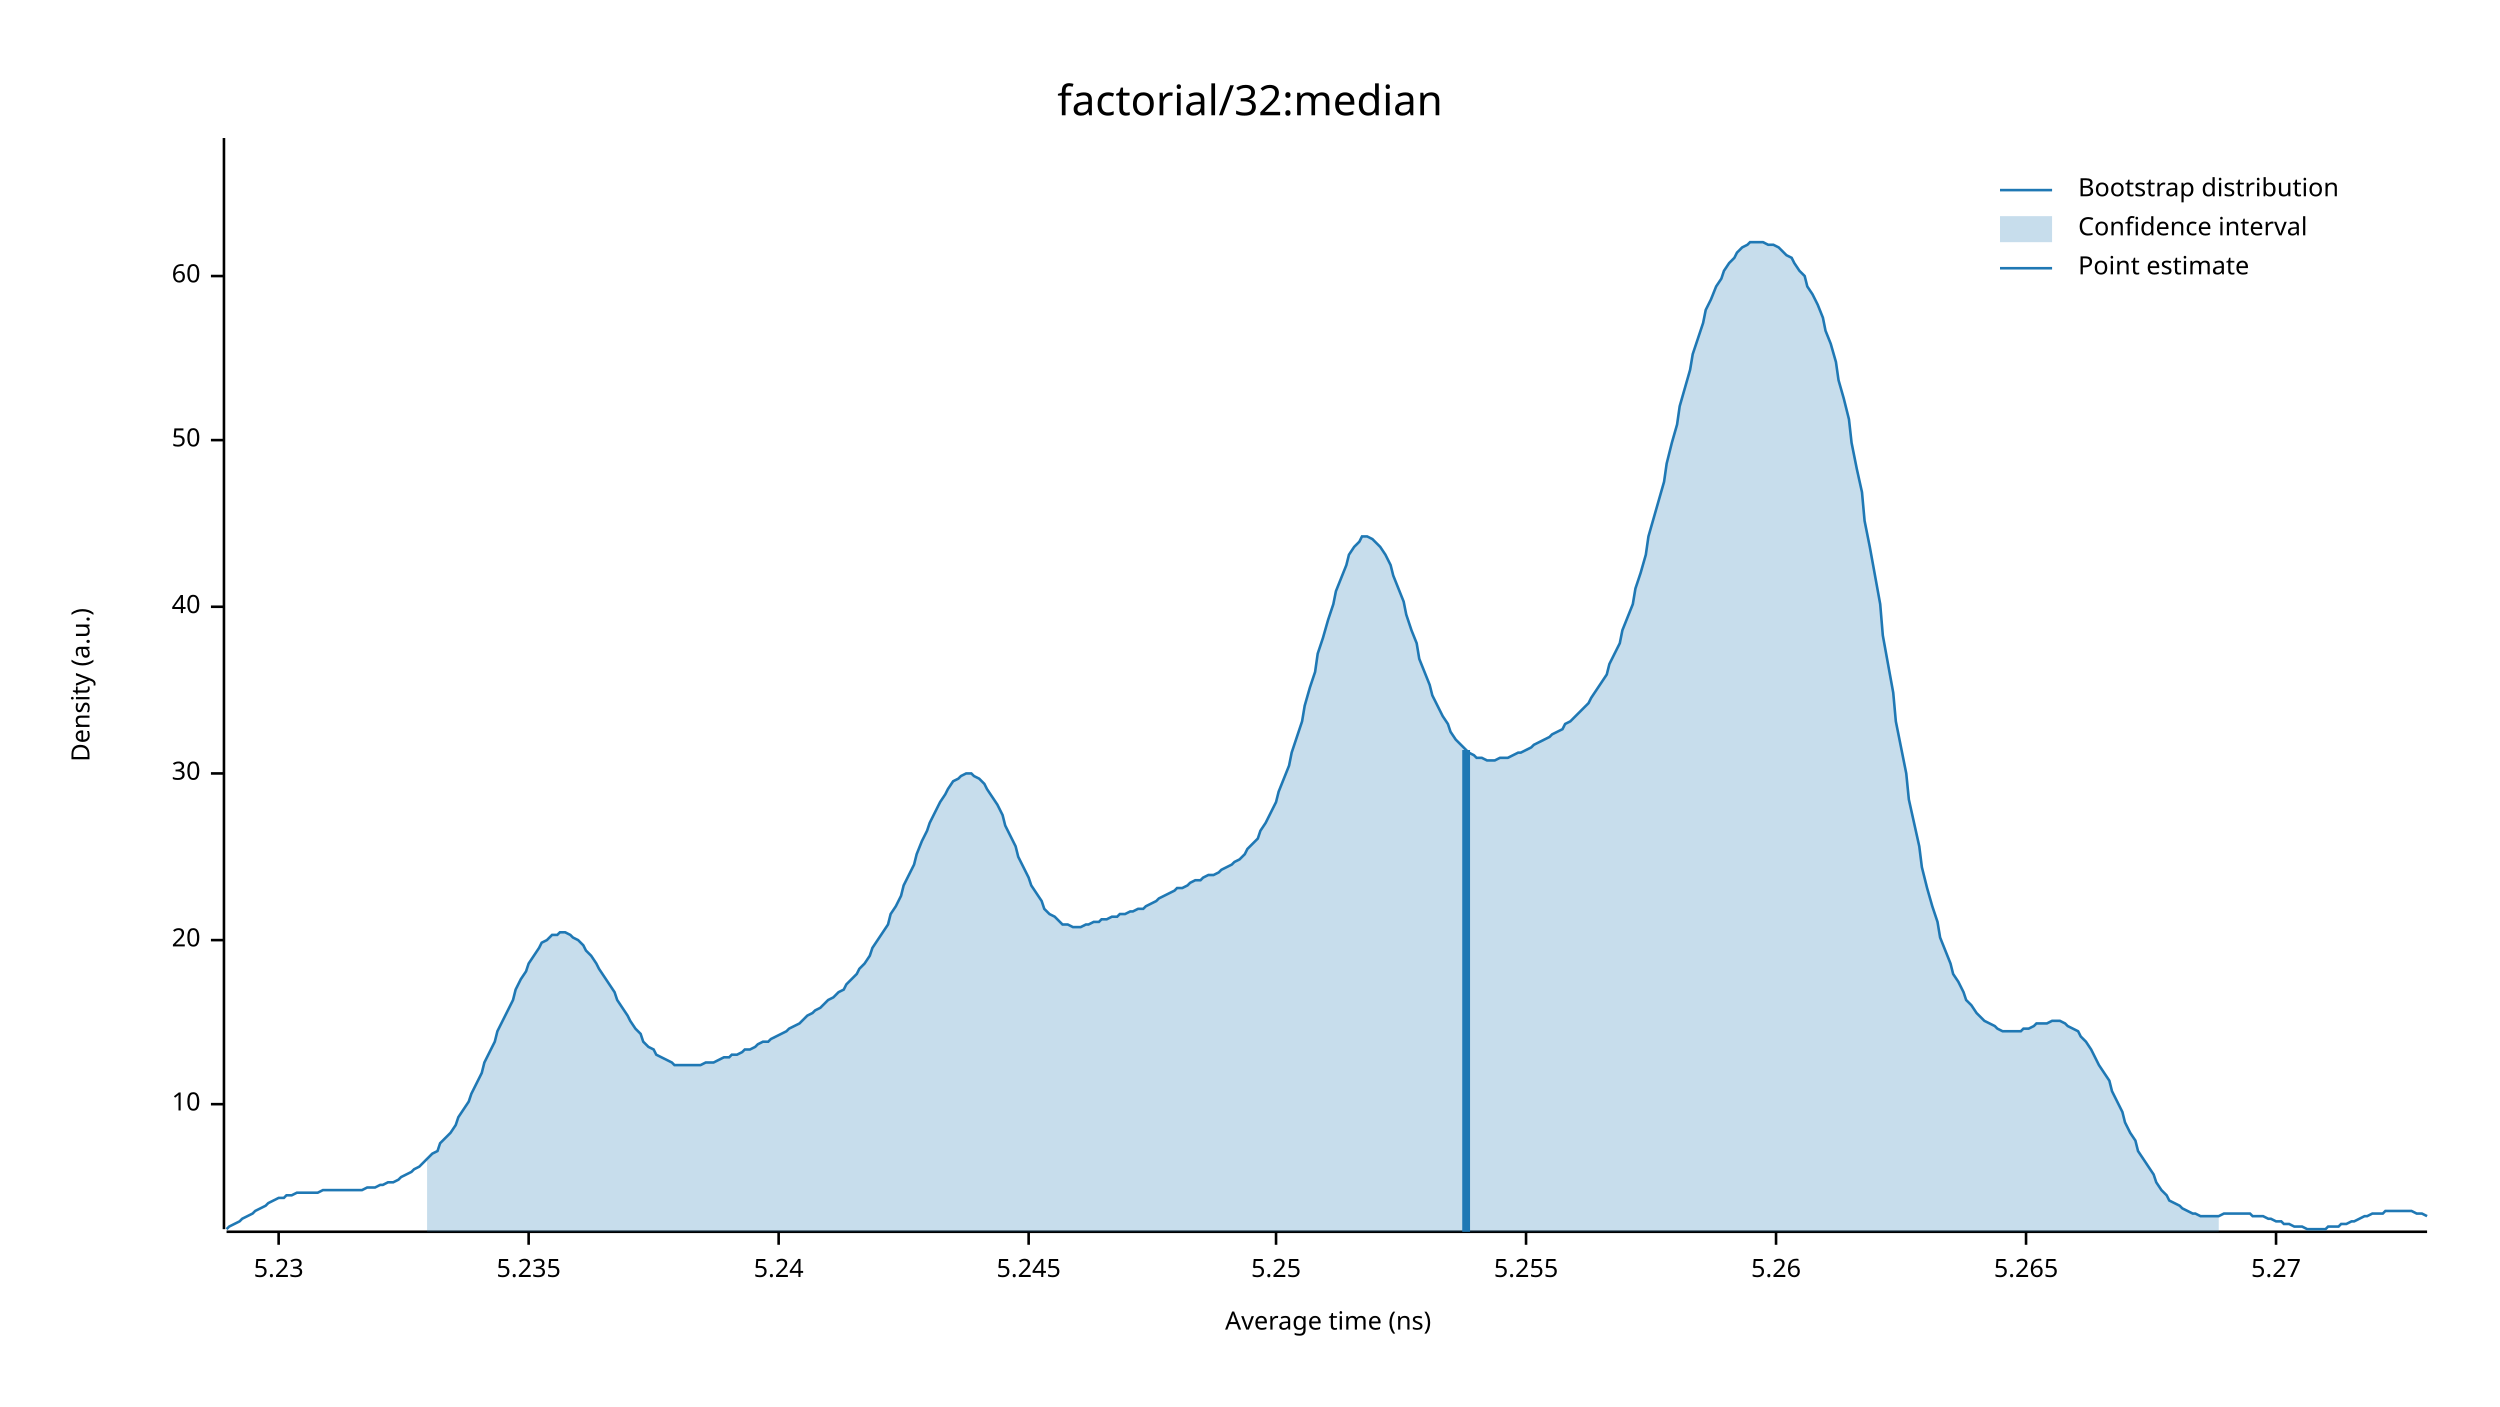
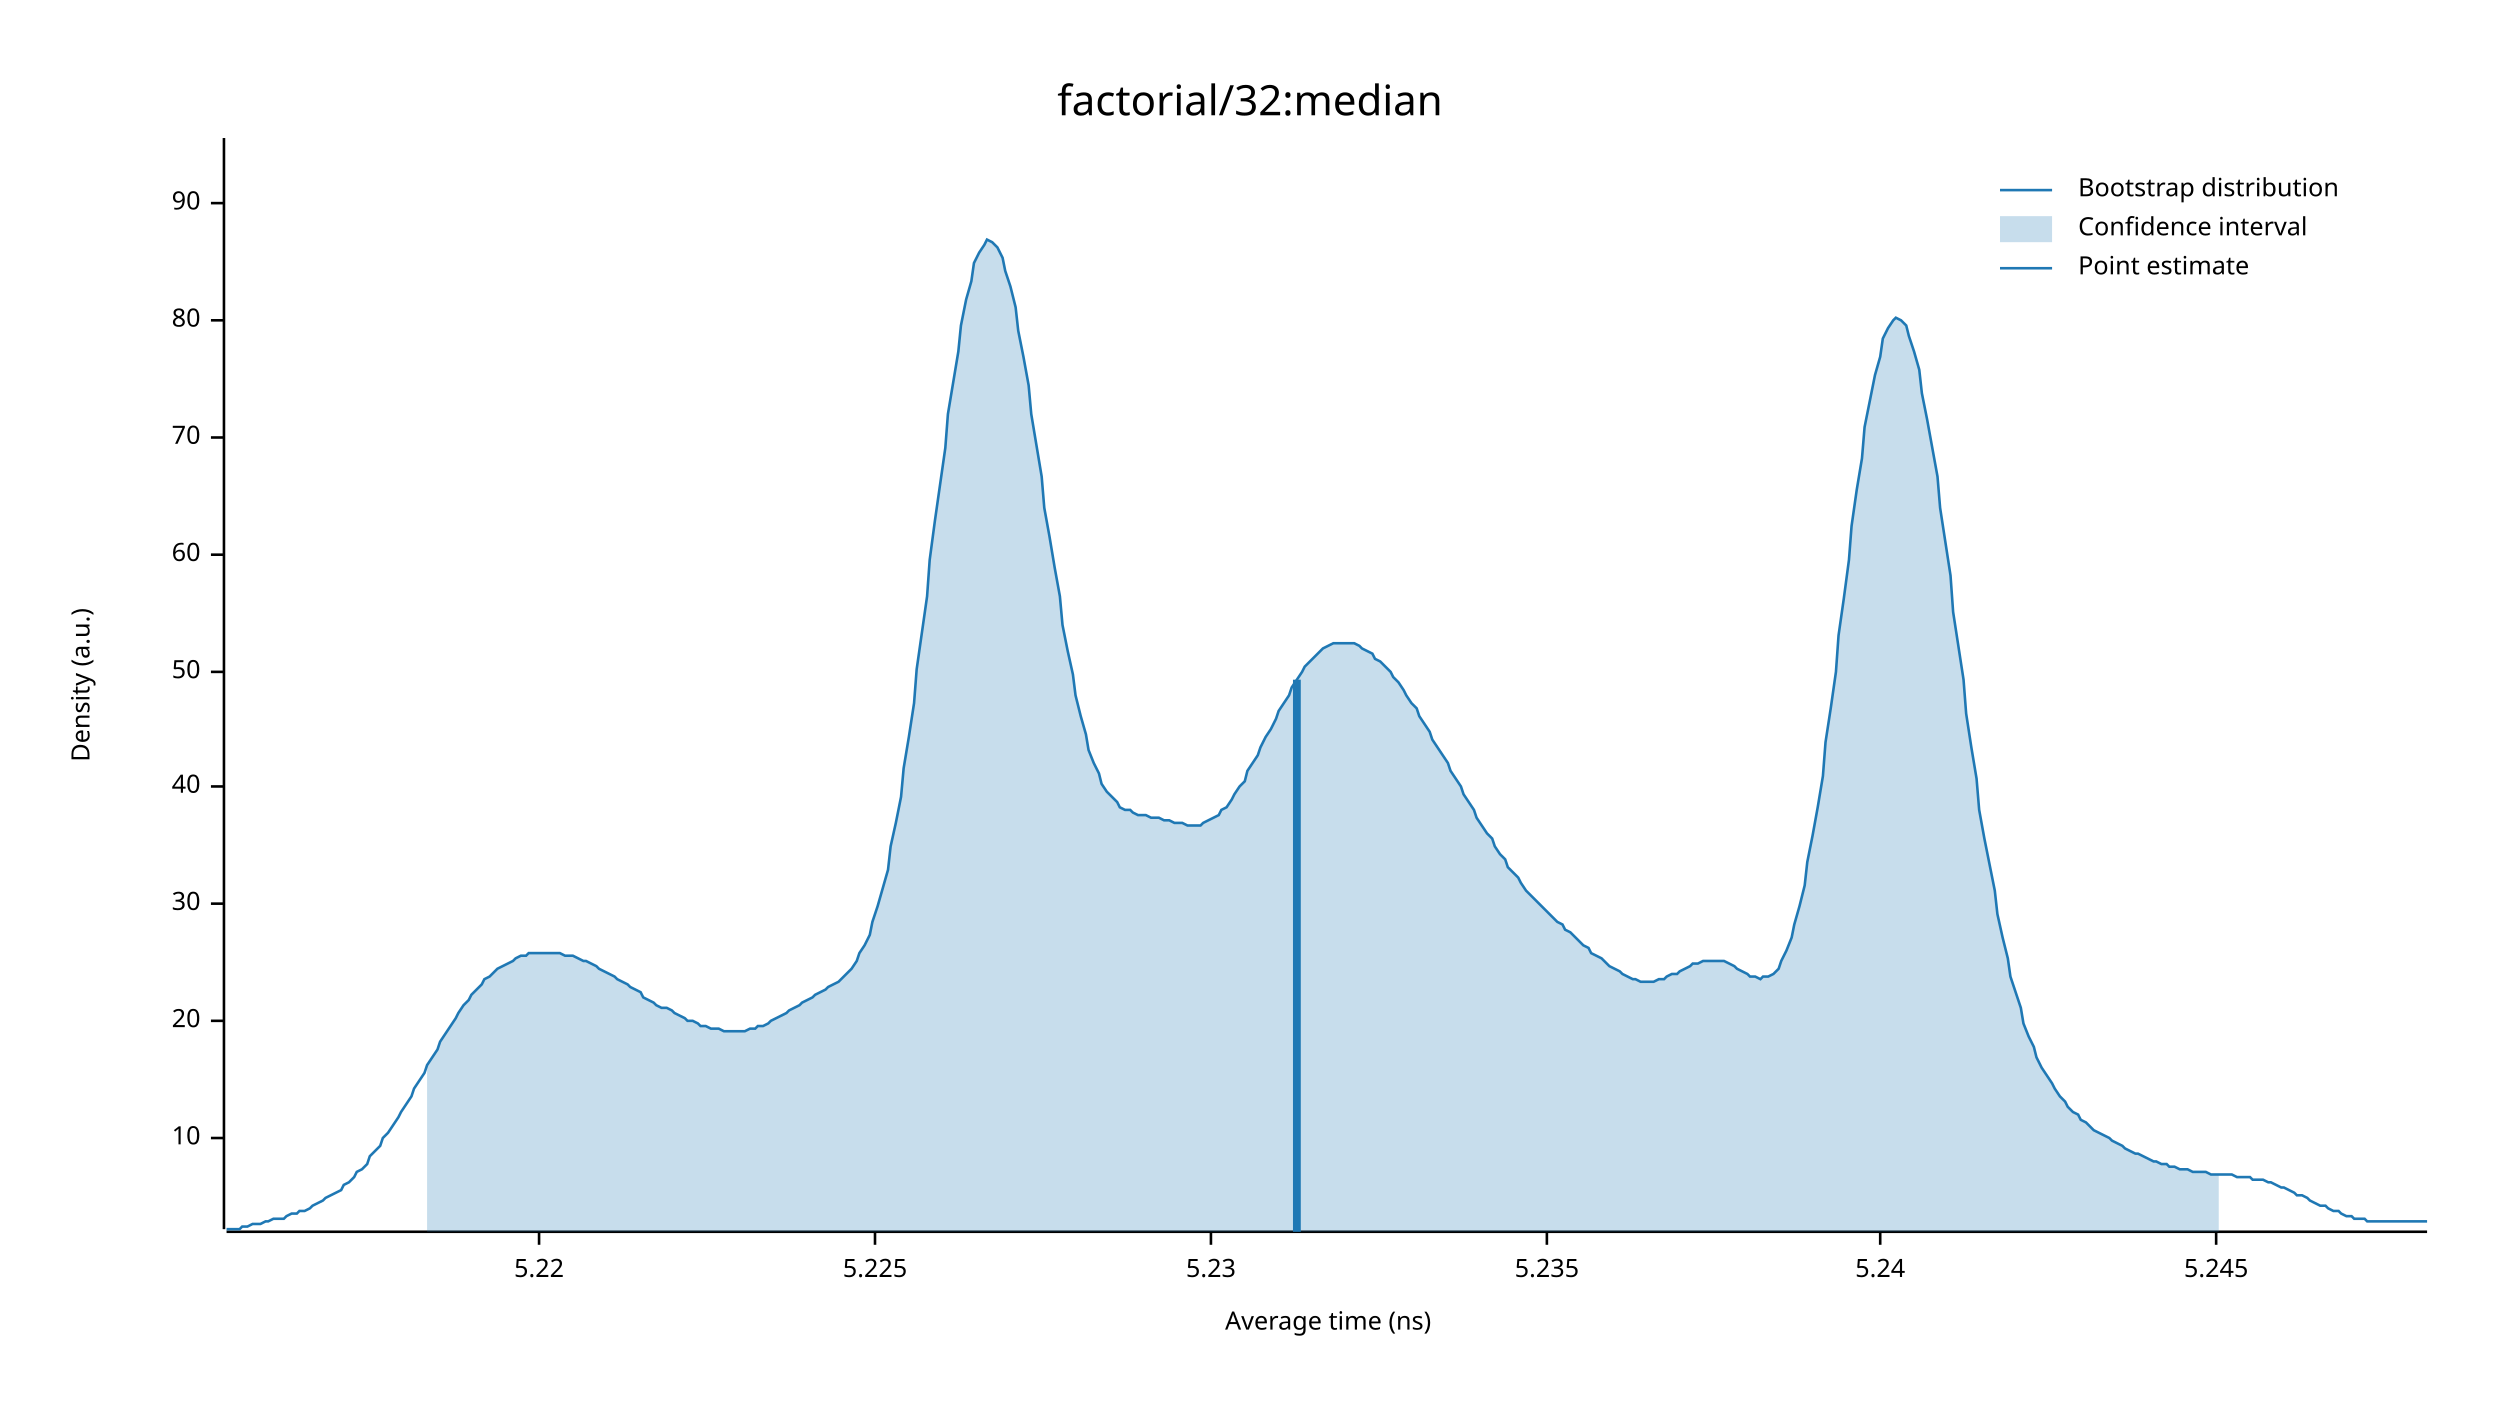
<svg xmlns="http://www.w3.org/2000/svg" width="960" height="540" viewBox="0 0 960 540">
  <text x="480" y="32" dy="0.76em" text-anchor="middle" font-family="sans-serif" font-size="16.129" opacity="1" fill="#000000">
factorial/32:median
</text>
  <text x="27" y="263" dy="0.76em" text-anchor="middle" font-family="sans-serif" font-size="9.677" opacity="1" fill="#000000" transform="rotate(270, 27, 263)">
Density (a.u.)
</text>
  <text x="510" y="513" dy="-0.5ex" text-anchor="middle" font-family="sans-serif" font-size="9.677" opacity="1" fill="#000000">
Average time (ns)
</text>
  <polyline fill="none" opacity="1" stroke="#000000" stroke-width="1" points="86,53 86,472 " />
-   <text x="77" y="424" dy="0.5ex" text-anchor="end" font-family="sans-serif" font-size="9.677" opacity="1" fill="#000000">
+   <text x="77" y="437" dy="0.5ex" text-anchor="end" font-family="sans-serif" font-size="9.677" opacity="1" fill="#000000">
10
</text>
-   <polyline fill="none" opacity="1" stroke="#000000" stroke-width="1" points="81,424 86,424 " />
-   <text x="77" y="361" dy="0.5ex" text-anchor="end" font-family="sans-serif" font-size="9.677" opacity="1" fill="#000000">
+   <polyline fill="none" opacity="1" stroke="#000000" stroke-width="1" points="81,437 86,437 " />
+   <text x="77" y="392" dy="0.5ex" text-anchor="end" font-family="sans-serif" font-size="9.677" opacity="1" fill="#000000">
20
</text>
-   <polyline fill="none" opacity="1" stroke="#000000" stroke-width="1" points="81,361 86,361 " />
-   <text x="77" y="297" dy="0.5ex" text-anchor="end" font-family="sans-serif" font-size="9.677" opacity="1" fill="#000000">
+   <polyline fill="none" opacity="1" stroke="#000000" stroke-width="1" points="81,392 86,392 " />
+   <text x="77" y="347" dy="0.5ex" text-anchor="end" font-family="sans-serif" font-size="9.677" opacity="1" fill="#000000">
30
</text>
-   <polyline fill="none" opacity="1" stroke="#000000" stroke-width="1" points="81,297 86,297 " />
-   <text x="77" y="233" dy="0.5ex" text-anchor="end" font-family="sans-serif" font-size="9.677" opacity="1" fill="#000000">
+   <polyline fill="none" opacity="1" stroke="#000000" stroke-width="1" points="81,347 86,347 " />
+   <text x="77" y="302" dy="0.5ex" text-anchor="end" font-family="sans-serif" font-size="9.677" opacity="1" fill="#000000">
40
</text>
-   <polyline fill="none" opacity="1" stroke="#000000" stroke-width="1" points="81,233 86,233 " />
-   <text x="77" y="169" dy="0.5ex" text-anchor="end" font-family="sans-serif" font-size="9.677" opacity="1" fill="#000000">
+   <polyline fill="none" opacity="1" stroke="#000000" stroke-width="1" points="81,302 86,302 " />
+   <text x="77" y="258" dy="0.5ex" text-anchor="end" font-family="sans-serif" font-size="9.677" opacity="1" fill="#000000">
50
</text>
-   <polyline fill="none" opacity="1" stroke="#000000" stroke-width="1" points="81,169 86,169 " />
-   <text x="77" y="106" dy="0.5ex" text-anchor="end" font-family="sans-serif" font-size="9.677" opacity="1" fill="#000000">
+   <polyline fill="none" opacity="1" stroke="#000000" stroke-width="1" points="81,258 86,258 " />
+   <text x="77" y="213" dy="0.5ex" text-anchor="end" font-family="sans-serif" font-size="9.677" opacity="1" fill="#000000">
60
</text>
-   <polyline fill="none" opacity="1" stroke="#000000" stroke-width="1" points="81,106 86,106 " />
+   <polyline fill="none" opacity="1" stroke="#000000" stroke-width="1" points="81,213 86,213 " />
+   <text x="77" y="168" dy="0.5ex" text-anchor="end" font-family="sans-serif" font-size="9.677" opacity="1" fill="#000000">
+ 70
+ </text>
+   <polyline fill="none" opacity="1" stroke="#000000" stroke-width="1" points="81,168 86,168 " />
+   <text x="77" y="123" dy="0.5ex" text-anchor="end" font-family="sans-serif" font-size="9.677" opacity="1" fill="#000000">
+ 80
+ </text>
+   <polyline fill="none" opacity="1" stroke="#000000" stroke-width="1" points="81,123 86,123 " />
+   <text x="77" y="78" dy="0.5ex" text-anchor="end" font-family="sans-serif" font-size="9.677" opacity="1" fill="#000000">
+ 90
+ </text>
+   <polyline fill="none" opacity="1" stroke="#000000" stroke-width="1" points="81,78 86,78 " />
  <polyline fill="none" opacity="1" stroke="#000000" stroke-width="1" points="87,473 932,473 " />
-   <text x="107" y="483" dy="0.76em" text-anchor="middle" font-family="sans-serif" font-size="9.677" opacity="1" fill="#000000">
+   <text x="207" y="483" dy="0.76em" text-anchor="middle" font-family="sans-serif" font-size="9.677" opacity="1" fill="#000000">
+ 5.22
+ </text>
+   <polyline fill="none" opacity="1" stroke="#000000" stroke-width="1" points="207,473 207,478 " />
+   <text x="336" y="483" dy="0.76em" text-anchor="middle" font-family="sans-serif" font-size="9.677" opacity="1" fill="#000000">
+ 5.225
+ </text>
+   <polyline fill="none" opacity="1" stroke="#000000" stroke-width="1" points="336,473 336,478 " />
+   <text x="465" y="483" dy="0.76em" text-anchor="middle" font-family="sans-serif" font-size="9.677" opacity="1" fill="#000000">
5.23
</text>
-   <polyline fill="none" opacity="1" stroke="#000000" stroke-width="1" points="107,473 107,478 " />
-   <text x="203" y="483" dy="0.76em" text-anchor="middle" font-family="sans-serif" font-size="9.677" opacity="1" fill="#000000">
+   <polyline fill="none" opacity="1" stroke="#000000" stroke-width="1" points="465,473 465,478 " />
+   <text x="594" y="483" dy="0.76em" text-anchor="middle" font-family="sans-serif" font-size="9.677" opacity="1" fill="#000000">
5.235
</text>
-   <polyline fill="none" opacity="1" stroke="#000000" stroke-width="1" points="203,473 203,478 " />
-   <text x="299" y="483" dy="0.76em" text-anchor="middle" font-family="sans-serif" font-size="9.677" opacity="1" fill="#000000">
+   <polyline fill="none" opacity="1" stroke="#000000" stroke-width="1" points="594,473 594,478 " />
+   <text x="722" y="483" dy="0.76em" text-anchor="middle" font-family="sans-serif" font-size="9.677" opacity="1" fill="#000000">
5.24
</text>
-   <polyline fill="none" opacity="1" stroke="#000000" stroke-width="1" points="299,473 299,478 " />
-   <text x="395" y="483" dy="0.76em" text-anchor="middle" font-family="sans-serif" font-size="9.677" opacity="1" fill="#000000">
+   <polyline fill="none" opacity="1" stroke="#000000" stroke-width="1" points="722,473 722,478 " />
+   <text x="851" y="483" dy="0.76em" text-anchor="middle" font-family="sans-serif" font-size="9.677" opacity="1" fill="#000000">
5.245
</text>
-   <polyline fill="none" opacity="1" stroke="#000000" stroke-width="1" points="395,473 395,478 " />
-   <text x="490" y="483" dy="0.76em" text-anchor="middle" font-family="sans-serif" font-size="9.677" opacity="1" fill="#000000">
- 5.25
- </text>
-   <polyline fill="none" opacity="1" stroke="#000000" stroke-width="1" points="490,473 490,478 " />
-   <text x="586" y="483" dy="0.76em" text-anchor="middle" font-family="sans-serif" font-size="9.677" opacity="1" fill="#000000">
- 5.255
- </text>
-   <polyline fill="none" opacity="1" stroke="#000000" stroke-width="1" points="586,473 586,478 " />
-   <text x="682" y="483" dy="0.76em" text-anchor="middle" font-family="sans-serif" font-size="9.677" opacity="1" fill="#000000">
- 5.26
- </text>
-   <polyline fill="none" opacity="1" stroke="#000000" stroke-width="1" points="682,473 682,478 " />
-   <text x="778" y="483" dy="0.76em" text-anchor="middle" font-family="sans-serif" font-size="9.677" opacity="1" fill="#000000">
- 5.265
- </text>
-   <polyline fill="none" opacity="1" stroke="#000000" stroke-width="1" points="778,473 778,478 " />
-   <text x="874" y="483" dy="0.76em" text-anchor="middle" font-family="sans-serif" font-size="9.677" opacity="1" fill="#000000">
- 5.27
- </text>
-   <polyline fill="none" opacity="1" stroke="#000000" stroke-width="1" points="874,473 874,478 " />
-   <polyline fill="none" opacity="1" stroke="#1F78B4" stroke-width="1" points="87,472 88,471 90,470 92,469 93,468 95,467 97,466 98,465 100,464 102,463 103,462 105,461 107,460 109,460 110,459 112,459 114,458 115,458 117,458 119,458 120,458 122,458 124,457 125,457 127,457 129,457 131,457 132,457 134,457 136,457 137,457 139,457 141,456 142,456 144,456 146,455 147,455 149,454 151,454 153,453 154,452 156,451 158,450 159,449 161,448 163,446 164,445 166,443 168,442 169,439 171,437 173,435 175,432 176,429 178,426 180,423 181,420 183,416 185,412 186,408 188,404 190,400 191,396 193,392 195,388 197,384 198,380 200,376 202,373 203,370 205,367 207,364 208,362 210,361 212,359 214,359 215,358 217,358 219,359 220,360 222,361 224,363 225,365 227,367 229,370 230,372 232,375 234,378 236,381 237,384 239,387 241,390 242,392 244,395 246,397 247,400 249,402 251,403 252,405 254,406 256,407 258,408 259,409 261,409 263,409 264,409 266,409 268,409 269,409 271,408 273,408 274,408 276,407 278,406 280,406 281,405 283,405 285,404 286,403 288,403 290,402 291,401 293,400 295,400 296,399 298,398 300,397 302,396 303,395 305,394 307,393 308,392 310,390 312,389 313,388 315,387 317,385 318,384 320,383 322,381 324,380 325,378 327,376 329,374 330,372 332,370 334,367 335,364 337,361 339,358 341,355 342,351 344,348 346,344 347,340 349,336 351,332 352,328 354,323 356,319 357,316 359,312 361,308 363,305 364,303 366,300 368,299 369,298 371,297 373,297 374,298 376,299 378,301 379,303 381,306 383,309 385,313 386,317 388,321 390,325 391,329 393,333 395,337 396,340 398,343 400,346 401,349 403,351 405,352 407,354 408,355 410,355 412,356 413,356 415,356 417,355 418,355 420,354 422,354 423,353 425,353 427,352 429,352 430,351 432,351 434,350 435,350 437,349 439,349 440,348 442,347 444,346 445,345 447,344 449,343 451,342 452,341 454,341 456,340 457,339 459,338 461,338 462,337 464,336 466,336 468,335 469,334 471,333 473,332 474,331 476,330 478,328 479,326 481,324 483,322 484,319 486,316 488,312 490,308 491,304 493,299 495,294 496,289 498,283 500,277 501,271 503,264 505,258 506,251 508,245 510,238 512,232 513,227 515,222 517,217 518,213 520,210 522,208 523,206 525,206 527,207 528,208 530,210 532,213 534,217 535,221 537,226 539,231 540,236 542,242 544,247 545,253 547,258 549,263 550,267 552,271 554,275 556,278 557,281 559,284 561,286 562,287 564,289 566,290 567,291 569,291 571,292 573,292 574,292 576,291 578,291 579,291 581,290 583,289 584,289 586,288 588,287 589,286 591,285 593,284 595,283 596,282 598,281 600,280 601,278 603,277 605,275 606,274 608,272 610,270 611,268 613,265 615,262 617,259 618,255 620,251 622,247 623,242 625,237 627,232 628,226 630,220 632,213 633,206 635,199 637,192 639,185 640,178 642,170 644,163 645,156 647,149 649,142 650,136 652,130 654,124 655,119 657,115 659,110 661,107 662,104 664,101 666,99 667,97 669,95 671,94 672,93 674,93 676,93 677,93 679,94 681,94 683,95 684,96 686,98 688,99 689,101 691,104 693,106 694,110 696,113 698,117 700,122 701,127 703,132 705,139 706,146 708,153 710,161 711,170 713,180 715,189 716,200 718,210 720,221 722,232 723,244 725,255 727,266 728,277 730,287 732,297 733,307 735,316 737,325 738,333 740,341 742,348 744,354 745,360 747,365 749,370 750,374 752,377 754,381 755,384 757,386 759,389 760,390 762,392 764,393 766,394 767,395 769,396 771,396 772,396 774,396 776,396 777,395 779,395 781,394 782,393 784,393 786,393 788,392 789,392 791,392 793,393 794,394 796,395 798,396 799,398 801,400 803,403 804,405 806,409 808,412 810,415 811,419 813,423 815,427 816,431 818,435 820,438 821,442 823,445 825,448 827,451 828,454 830,457 832,459 833,461 835,462 837,463 838,464 840,465 842,466 843,466 845,467 847,467 849,467 850,467 852,467 854,466 855,466 857,466 859,466 860,466 862,466 864,466 865,467 867,467 869,467 871,468 872,468 874,469 876,469 877,470 879,470 881,471 882,471 884,471 886,472 887,472 889,472 891,472 893,472 894,471 896,471 898,471 899,470 901,470 903,469 904,469 906,468 908,467 909,467 911,466 913,466 915,466 916,465 918,465 920,465 921,465 923,465 925,465 926,465 928,466 930,466 932,467 " />
-   <polygon opacity="0.25" fill="#1F78B4" points="164,445 166,443 168,442 169,439 171,437 173,435 175,432 176,429 178,426 180,423 181,420 183,416 185,412 186,408 188,404 190,400 191,396 193,392 195,388 197,384 198,380 200,376 202,373 203,370 205,367 207,364 208,362 210,361 212,359 214,359 215,358 217,358 219,359 220,360 222,361 224,363 225,365 227,367 229,370 230,372 232,375 234,378 236,381 237,384 239,387 241,390 242,392 244,395 246,397 247,400 249,402 251,403 252,405 254,406 256,407 258,408 259,409 261,409 263,409 264,409 266,409 268,409 269,409 271,408 273,408 274,408 276,407 278,406 280,406 281,405 283,405 285,404 286,403 288,403 290,402 291,401 293,400 295,400 296,399 298,398 300,397 302,396 303,395 305,394 307,393 308,392 310,390 312,389 313,388 315,387 317,385 318,384 320,383 322,381 324,380 325,378 327,376 329,374 330,372 332,370 334,367 335,364 337,361 339,358 341,355 342,351 344,348 346,344 347,340 349,336 351,332 352,328 354,323 356,319 357,316 359,312 361,308 363,305 364,303 366,300 368,299 369,298 371,297 373,297 374,298 376,299 378,301 379,303 381,306 383,309 385,313 386,317 388,321 390,325 391,329 393,333 395,337 396,340 398,343 400,346 401,349 403,351 405,352 407,354 408,355 410,355 412,356 413,356 415,356 417,355 418,355 420,354 422,354 423,353 425,353 427,352 429,352 430,351 432,351 434,350 435,350 437,349 439,349 440,348 442,347 444,346 445,345 447,344 449,343 451,342 452,341 454,341 456,340 457,339 459,338 461,338 462,337 464,336 466,336 468,335 469,334 471,333 473,332 474,331 476,330 478,328 479,326 481,324 483,322 484,319 486,316 488,312 490,308 491,304 493,299 495,294 496,289 498,283 500,277 501,271 503,264 505,258 506,251 508,245 510,238 512,232 513,227 515,222 517,217 518,213 520,210 522,208 523,206 525,206 527,207 528,208 530,210 532,213 534,217 535,221 537,226 539,231 540,236 542,242 544,247 545,253 547,258 549,263 550,267 552,271 554,275 556,278 557,281 559,284 561,286 562,287 564,289 566,290 567,291 569,291 571,292 573,292 574,292 576,291 578,291 579,291 581,290 583,289 584,289 586,288 588,287 589,286 591,285 593,284 595,283 596,282 598,281 600,280 601,278 603,277 605,275 606,274 608,272 610,270 611,268 613,265 615,262 617,259 618,255 620,251 622,247 623,242 625,237 627,232 628,226 630,220 632,213 633,206 635,199 637,192 639,185 640,178 642,170 644,163 645,156 647,149 649,142 650,136 652,130 654,124 655,119 657,115 659,110 661,107 662,104 664,101 666,99 667,97 669,95 671,94 672,93 674,93 676,93 677,93 679,94 681,94 683,95 684,96 686,98 688,99 689,101 691,104 693,106 694,110 696,113 698,117 700,122 701,127 703,132 705,139 706,146 708,153 710,161 711,170 713,180 715,189 716,200 718,210 720,221 722,232 723,244 725,255 727,266 728,277 730,287 732,297 733,307 735,316 737,325 738,333 740,341 742,348 744,354 745,360 747,365 749,370 750,374 752,377 754,381 755,384 757,386 759,389 760,390 762,392 764,393 766,394 767,395 769,396 771,396 772,396 774,396 776,396 777,395 779,395 781,394 782,393 784,393 786,393 788,392 789,392 791,392 793,393 794,394 796,395 798,396 799,398 801,400 803,403 804,405 806,409 808,412 810,415 811,419 813,423 815,427 816,431 818,435 820,438 821,442 823,445 825,448 827,451 828,454 830,457 832,459 833,461 835,462 837,463 838,464 840,465 842,466 843,466 845,467 847,467 849,467 850,467 852,467 852,473 164,473 " />
-   <polyline fill="none" opacity="1" stroke="#1F78B4" stroke-width="3" points="563,473 563,288 " />
+   <polyline fill="none" opacity="1" stroke="#000000" stroke-width="1" points="851,473 851,478 " />
+   <polyline fill="none" opacity="1" stroke="#1F78B4" stroke-width="1" points="87,472 88,472 90,472 92,472 93,471 95,471 97,470 98,470 100,470 102,469 103,469 105,468 107,468 109,468 110,467 112,466 114,466 115,465 117,465 119,464 120,463 122,462 124,461 125,460 127,459 129,458 131,457 132,455 134,454 136,452 137,450 139,449 141,447 142,444 144,442 146,440 147,437 149,435 151,432 153,429 154,427 156,424 158,421 159,418 161,415 163,412 164,409 166,406 168,403 169,400 171,397 173,394 175,391 176,389 178,386 180,384 181,382 183,380 185,378 186,376 188,375 190,373 191,372 193,371 195,370 197,369 198,368 200,367 202,367 203,366 205,366 207,366 208,366 210,366 212,366 214,366 215,366 217,367 219,367 220,367 222,368 224,369 225,369 227,370 229,371 230,372 232,373 234,374 236,375 237,376 239,377 241,378 242,379 244,380 246,381 247,383 249,384 251,385 252,386 254,387 256,387 258,388 259,389 261,390 263,391 264,392 266,392 268,393 269,394 271,394 273,395 274,395 276,395 278,396 280,396 281,396 283,396 285,396 286,396 288,395 290,395 291,394 293,394 295,393 296,392 298,391 300,390 302,389 303,388 305,387 307,386 308,385 310,384 312,383 313,382 315,381 317,380 318,379 320,378 322,377 324,375 325,374 327,372 329,369 330,366 332,363 334,359 335,354 337,348 339,341 341,334 342,325 344,316 346,306 347,295 349,283 351,270 352,257 354,243 356,229 357,215 359,200 361,186 363,172 364,159 366,147 368,135 369,125 371,115 373,108 374,101 376,97 378,94 379,92 381,93 383,95 385,99 386,104 388,110 390,118 391,127 393,137 395,148 396,159 398,171 400,183 401,195 403,206 405,218 407,229 408,240 410,250 412,259 413,267 415,275 417,282 418,288 420,293 422,297 423,301 425,304 427,306 429,308 430,310 432,311 434,311 435,312 437,313 439,313 440,313 442,314 444,314 445,314 447,315 449,315 451,316 452,316 454,316 456,317 457,317 459,317 461,317 462,316 464,315 466,314 468,313 469,311 471,310 473,307 474,305 476,302 478,300 479,296 481,293 483,290 484,287 486,283 488,280 490,276 491,273 493,270 495,267 496,264 498,261 500,258 501,256 503,254 505,252 506,251 508,249 510,248 512,247 513,247 515,247 517,247 518,247 520,247 522,248 523,249 525,250 527,251 528,253 530,254 532,256 534,258 535,260 537,262 539,265 540,267 542,270 544,272 545,275 547,278 549,281 550,284 552,287 554,290 556,293 557,296 559,299 561,302 562,305 564,308 566,311 567,314 569,317 571,320 573,322 574,325 576,328 578,330 579,333 581,335 583,337 584,339 586,342 588,344 589,345 591,347 593,349 595,351 596,352 598,354 600,355 601,357 603,358 605,360 606,361 608,363 610,364 611,366 613,367 615,368 617,370 618,371 620,372 622,373 623,374 625,375 627,376 628,376 630,377 632,377 633,377 635,377 637,376 639,376 640,375 642,374 644,374 645,373 647,372 649,371 650,370 652,370 654,369 655,369 657,369 659,369 661,369 662,369 664,370 666,371 667,372 669,373 671,374 672,375 674,375 676,376 677,375 679,375 681,374 683,372 684,369 686,365 688,360 689,355 691,348 693,340 694,331 696,321 698,310 700,298 701,285 703,272 705,258 706,244 708,230 710,215 711,202 713,188 715,176 716,164 718,154 720,144 722,137 723,130 725,126 727,123 728,122 730,123 732,125 733,129 735,135 737,142 738,151 740,161 742,172 744,183 745,195 747,208 749,221 750,235 752,248 754,261 755,274 757,287 759,299 760,311 762,322 764,332 766,342 767,351 769,360 771,368 772,375 774,381 776,387 777,393 779,398 781,402 782,406 784,410 786,413 788,416 789,418 791,421 793,423 794,425 796,427 798,428 799,430 801,431 803,433 804,434 806,435 808,436 810,437 811,438 813,439 815,440 816,441 818,442 820,443 821,443 823,444 825,445 827,446 828,446 830,447 832,447 833,448 835,448 837,449 838,449 840,449 842,450 843,450 845,450 847,450 849,451 850,451 852,451 854,451 855,451 857,451 859,452 860,452 862,452 864,452 865,453 867,453 869,453 871,454 872,454 874,455 876,456 877,456 879,457 881,458 882,459 884,459 886,460 887,461 889,462 891,463 893,463 894,464 896,465 898,465 899,466 901,467 903,467 904,468 906,468 908,468 909,469 911,469 913,469 915,469 916,469 918,469 920,469 921,469 923,469 925,469 926,469 928,469 930,469 932,469 " />
+   <polygon opacity="0.25" fill="#1F78B4" points="164,409 166,406 168,403 169,400 171,397 173,394 175,391 176,389 178,386 180,384 181,382 183,380 185,378 186,376 188,375 190,373 191,372 193,371 195,370 197,369 198,368 200,367 202,367 203,366 205,366 207,366 208,366 210,366 212,366 214,366 215,366 217,367 219,367 220,367 222,368 224,369 225,369 227,370 229,371 230,372 232,373 234,374 236,375 237,376 239,377 241,378 242,379 244,380 246,381 247,383 249,384 251,385 252,386 254,387 256,387 258,388 259,389 261,390 263,391 264,392 266,392 268,393 269,394 271,394 273,395 274,395 276,395 278,396 280,396 281,396 283,396 285,396 286,396 288,395 290,395 291,394 293,394 295,393 296,392 298,391 300,390 302,389 303,388 305,387 307,386 308,385 310,384 312,383 313,382 315,381 317,380 318,379 320,378 322,377 324,375 325,374 327,372 329,369 330,366 332,363 334,359 335,354 337,348 339,341 341,334 342,325 344,316 346,306 347,295 349,283 351,270 352,257 354,243 356,229 357,215 359,200 361,186 363,172 364,159 366,147 368,135 369,125 371,115 373,108 374,101 376,97 378,94 379,92 381,93 383,95 385,99 386,104 388,110 390,118 391,127 393,137 395,148 396,159 398,171 400,183 401,195 403,206 405,218 407,229 408,240 410,250 412,259 413,267 415,275 417,282 418,288 420,293 422,297 423,301 425,304 427,306 429,308 430,310 432,311 434,311 435,312 437,313 439,313 440,313 442,314 444,314 445,314 447,315 449,315 451,316 452,316 454,316 456,317 457,317 459,317 461,317 462,316 464,315 466,314 468,313 469,311 471,310 473,307 474,305 476,302 478,300 479,296 481,293 483,290 484,287 486,283 488,280 490,276 491,273 493,270 495,267 496,264 498,261 500,258 501,256 503,254 505,252 506,251 508,249 510,248 512,247 513,247 515,247 517,247 518,247 520,247 522,248 523,249 525,250 527,251 528,253 530,254 532,256 534,258 535,260 537,262 539,265 540,267 542,270 544,272 545,275 547,278 549,281 550,284 552,287 554,290 556,293 557,296 559,299 561,302 562,305 564,308 566,311 567,314 569,317 571,320 573,322 574,325 576,328 578,330 579,333 581,335 583,337 584,339 586,342 588,344 589,345 591,347 593,349 595,351 596,352 598,354 600,355 601,357 603,358 605,360 606,361 608,363 610,364 611,366 613,367 615,368 617,370 618,371 620,372 622,373 623,374 625,375 627,376 628,376 630,377 632,377 633,377 635,377 637,376 639,376 640,375 642,374 644,374 645,373 647,372 649,371 650,370 652,370 654,369 655,369 657,369 659,369 661,369 662,369 664,370 666,371 667,372 669,373 671,374 672,375 674,375 676,376 677,375 679,375 681,374 683,372 684,369 686,365 688,360 689,355 691,348 693,340 694,331 696,321 698,310 700,298 701,285 703,272 705,258 706,244 708,230 710,215 711,202 713,188 715,176 716,164 718,154 720,144 722,137 723,130 725,126 727,123 728,122 730,123 732,125 733,129 735,135 737,142 738,151 740,161 742,172 744,183 745,195 747,208 749,221 750,235 752,248 754,261 755,274 757,287 759,299 760,311 762,322 764,332 766,342 767,351 769,360 771,368 772,375 774,381 776,387 777,393 779,398 781,402 782,406 784,410 786,413 788,416 789,418 791,421 793,423 794,425 796,427 798,428 799,430 801,431 803,433 804,434 806,435 808,436 810,437 811,438 813,439 815,440 816,441 818,442 820,443 821,443 823,444 825,445 827,446 828,446 830,447 832,447 833,448 835,448 837,449 838,449 840,449 842,450 843,450 845,450 847,450 849,451 850,451 852,451 852,473 164,473 " />
+   <polyline fill="none" opacity="1" stroke="#1F78B4" stroke-width="3" points="498,473 498,261 " />
  <text x="798" y="68" dy="0.76em" text-anchor="start" font-family="sans-serif" font-size="9.677" opacity="1" fill="#000000">
Bootstrap distribution
</text>
  <text x="798" y="83" dy="0.76em" text-anchor="start" font-family="sans-serif" font-size="9.677" opacity="1" fill="#000000">
Confidence interval
</text>
  <text x="798" y="98" dy="0.76em" text-anchor="start" font-family="sans-serif" font-size="9.677" opacity="1" fill="#000000">
Point estimate
</text>
  <polyline fill="none" opacity="1" stroke="#1F78B4" stroke-width="1" points="768,73 788,73 " />
  <rect x="768" y="83" width="20" height="10" opacity="0.25" fill="#1F78B4" stroke="none" />
  <polyline fill="none" opacity="1" stroke="#1F78B4" stroke-width="1" points="768,103 788,103 " />
</svg>
